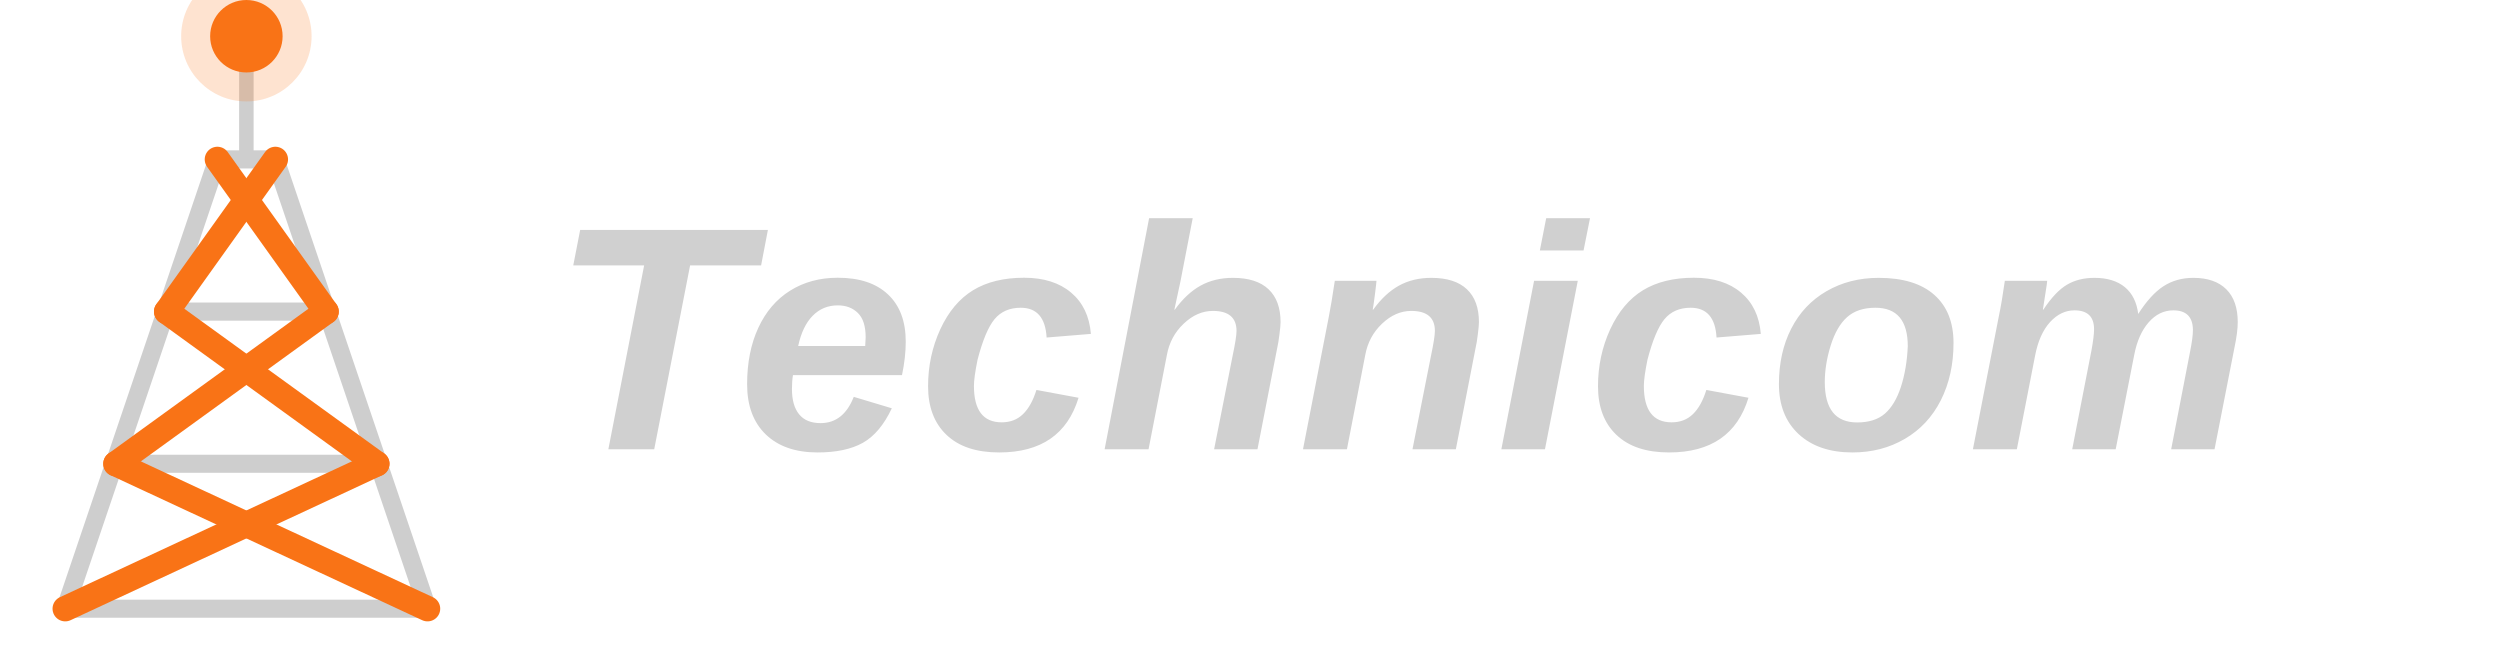
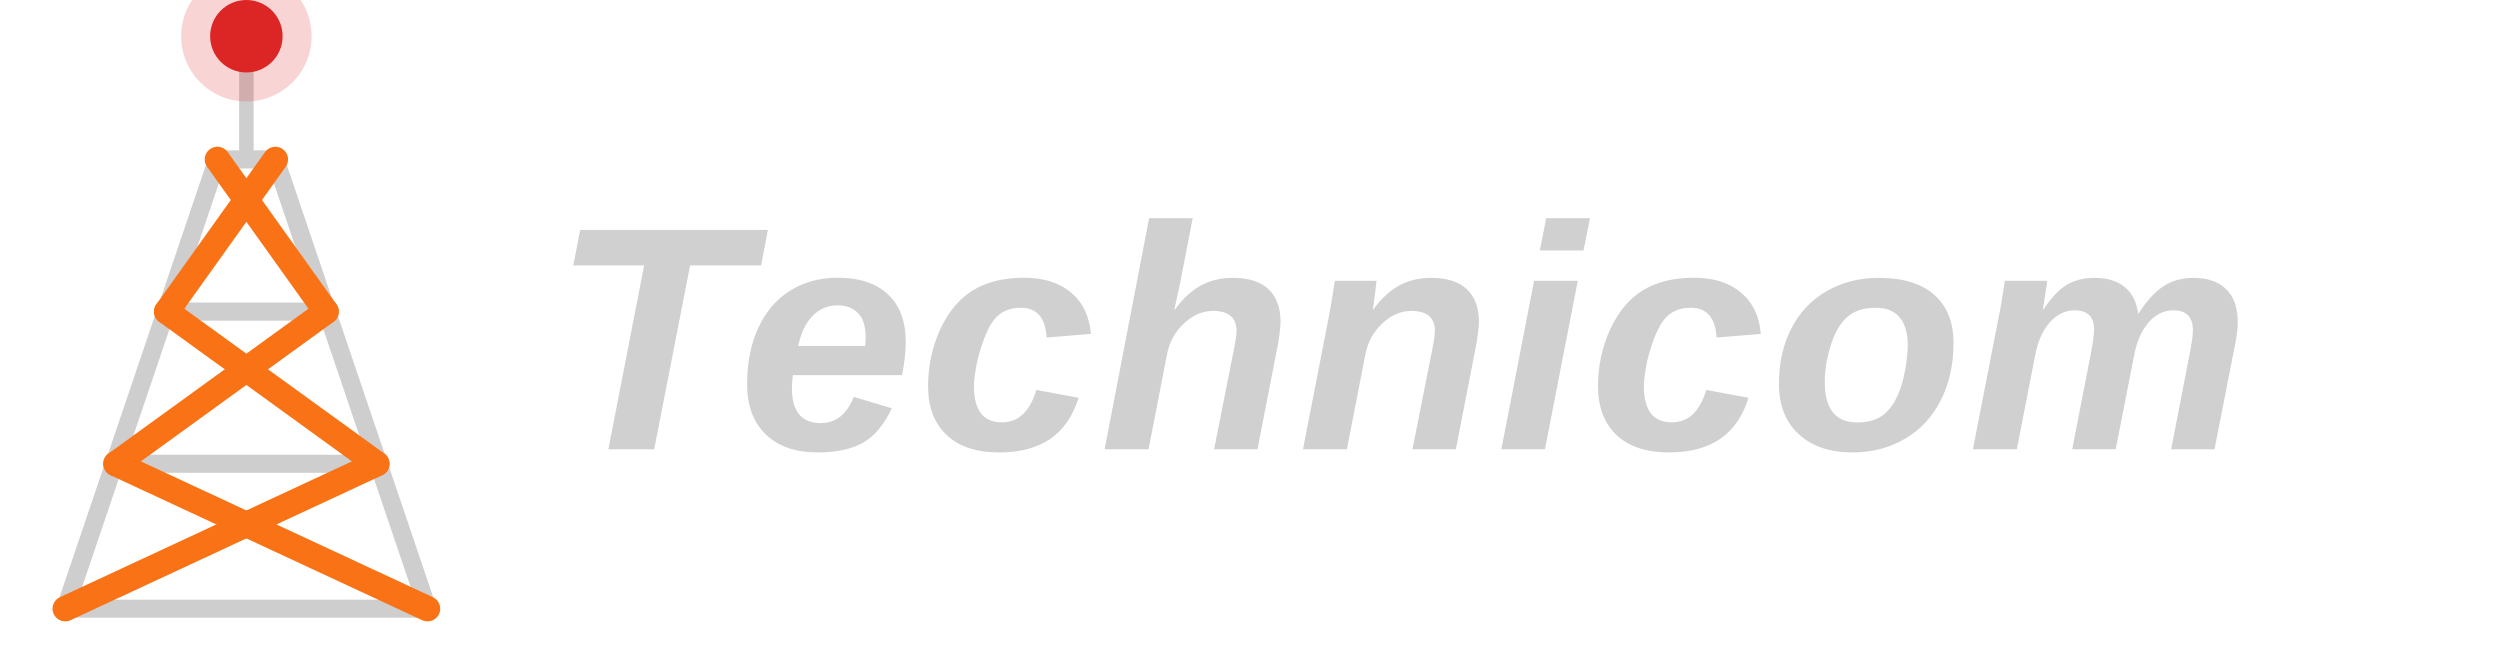
<svg xmlns="http://www.w3.org/2000/svg" viewBox="0 0 345 90" fill="none" role="img" aria-label="Technicom Corporation">
  <line x1="34" y1="6" x2="34" y2="22" stroke="#CECECE" stroke-width="2" stroke-linecap="round" />
-   <circle cx="34" cy="5" r="9" fill="#F97316" opacity="0.20" />
-   <circle cx="34" cy="5" r="5" fill="#F97316" />
+   <circle cx="34" cy="5" r="9" fill="#DC2626" opacity="0.20" />
+   <circle cx="34" cy="5" r="5" fill="#DC2626" />
  <line x1="30" y1="22" x2="9" y2="84" stroke="#CECECE" stroke-width="2.5" stroke-linecap="round" />
  <line x1="38" y1="22" x2="59" y2="84" stroke="#CECECE" stroke-width="2.5" stroke-linecap="round" />
  <line x1="30" y1="22" x2="38" y2="22" stroke="#CECECE" stroke-width="2.5" stroke-linecap="round" />
  <line x1="23" y1="43" x2="45" y2="43" stroke="#CECECE" stroke-width="2.5" stroke-linecap="round" />
  <line x1="16" y1="64" x2="52" y2="64" stroke="#CECECE" stroke-width="2.5" stroke-linecap="round" />
  <line x1="9" y1="84" x2="59" y2="84" stroke="#CECECE" stroke-width="2.5" stroke-linecap="round" />
  <line x1="30" y1="22" x2="45" y2="43" stroke="#F97316" stroke-width="3.5" stroke-linecap="round" />
  <line x1="38" y1="22" x2="23" y2="43" stroke="#F97316" stroke-width="3.5" stroke-linecap="round" />
  <line x1="23" y1="43" x2="52" y2="64" stroke="#F97316" stroke-width="3.5" stroke-linecap="round" />
  <line x1="45" y1="43" x2="16" y2="64" stroke="#F97316" stroke-width="3.5" stroke-linecap="round" />
  <line x1="16" y1="64" x2="59" y2="84" stroke="#F97316" stroke-width="3.5" stroke-linecap="round" />
  <line x1="52" y1="64" x2="9" y2="84" stroke="#F97316" stroke-width="3.5" stroke-linecap="round" />
  <text x="76" y="62" font-family="'Arial Rounded MT Bold', 'Trebuchet MS', 'Century Gothic', 'Helvetica Neue', Arial, sans-serif" font-size="44" font-weight="700" font-style="italic" letter-spacing="0.5" fill="#D0D0D0">Technicom</text>
</svg>
